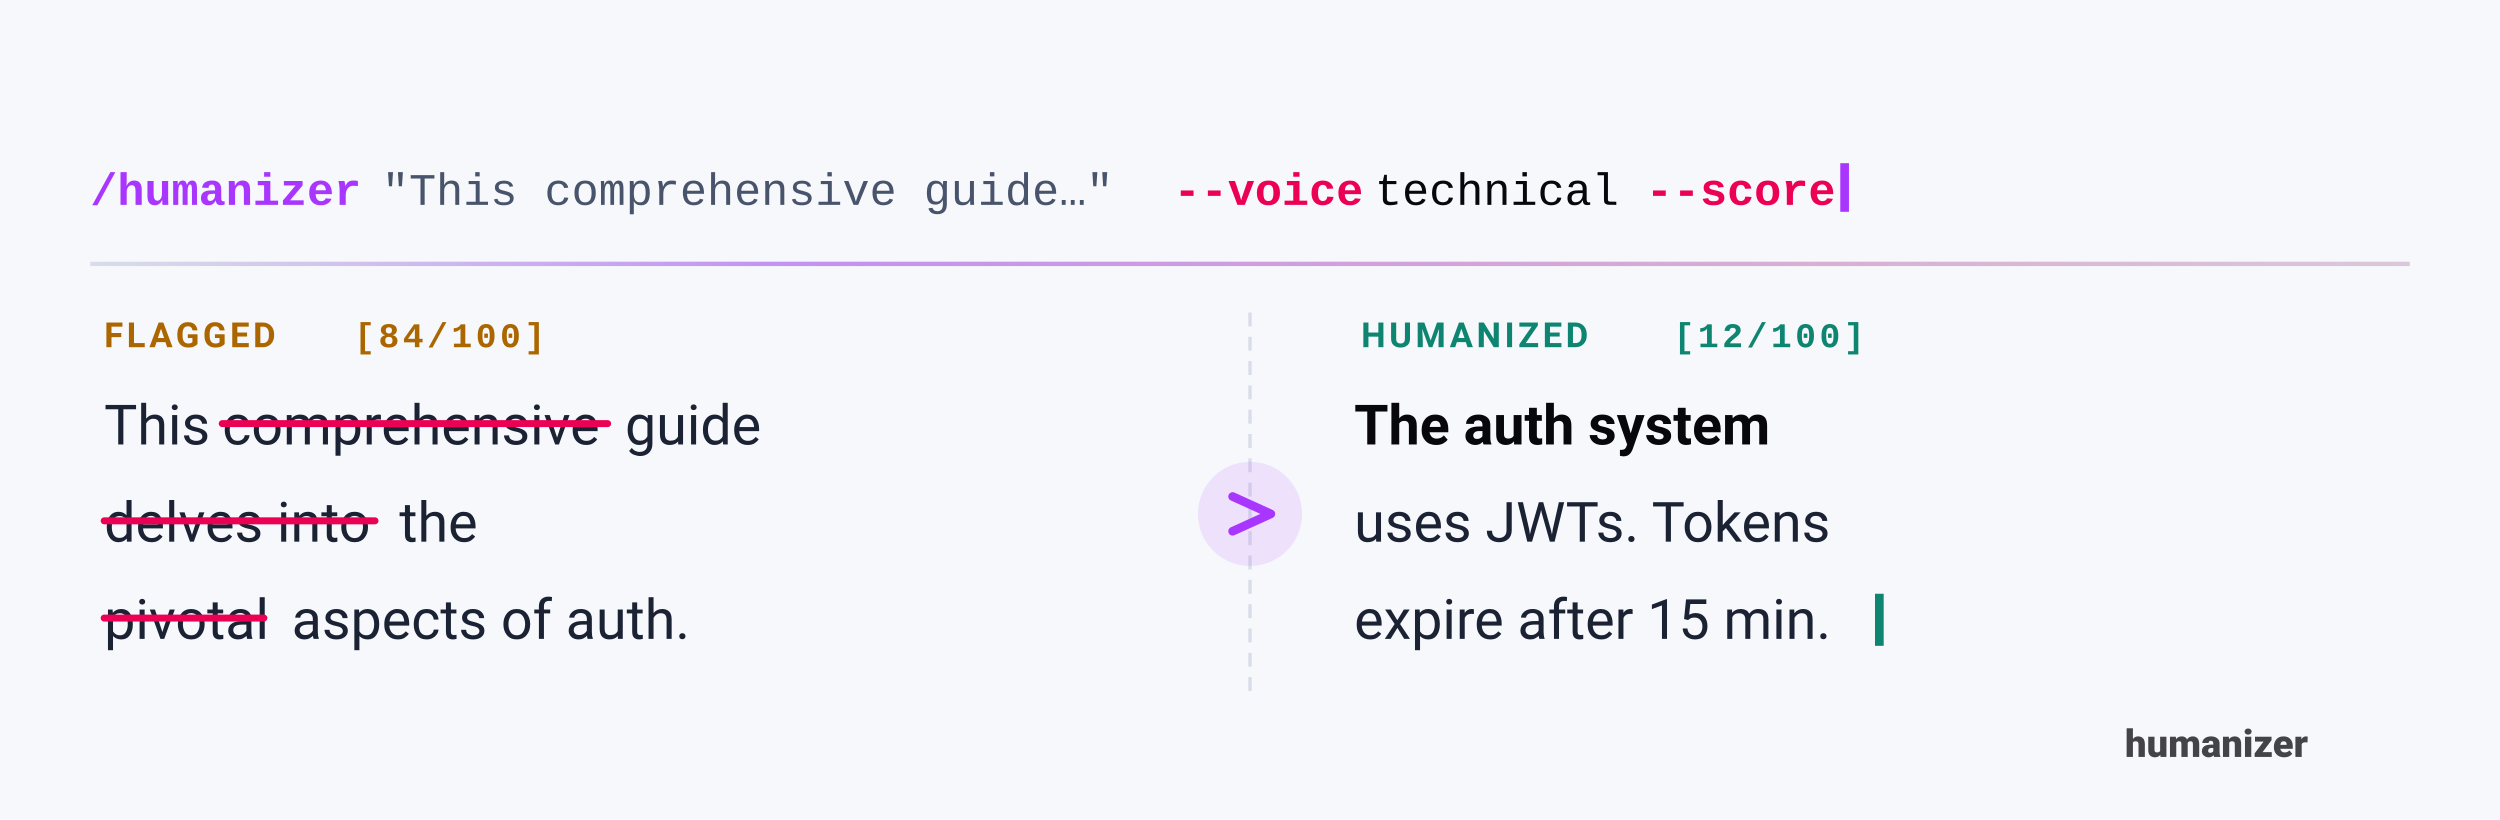
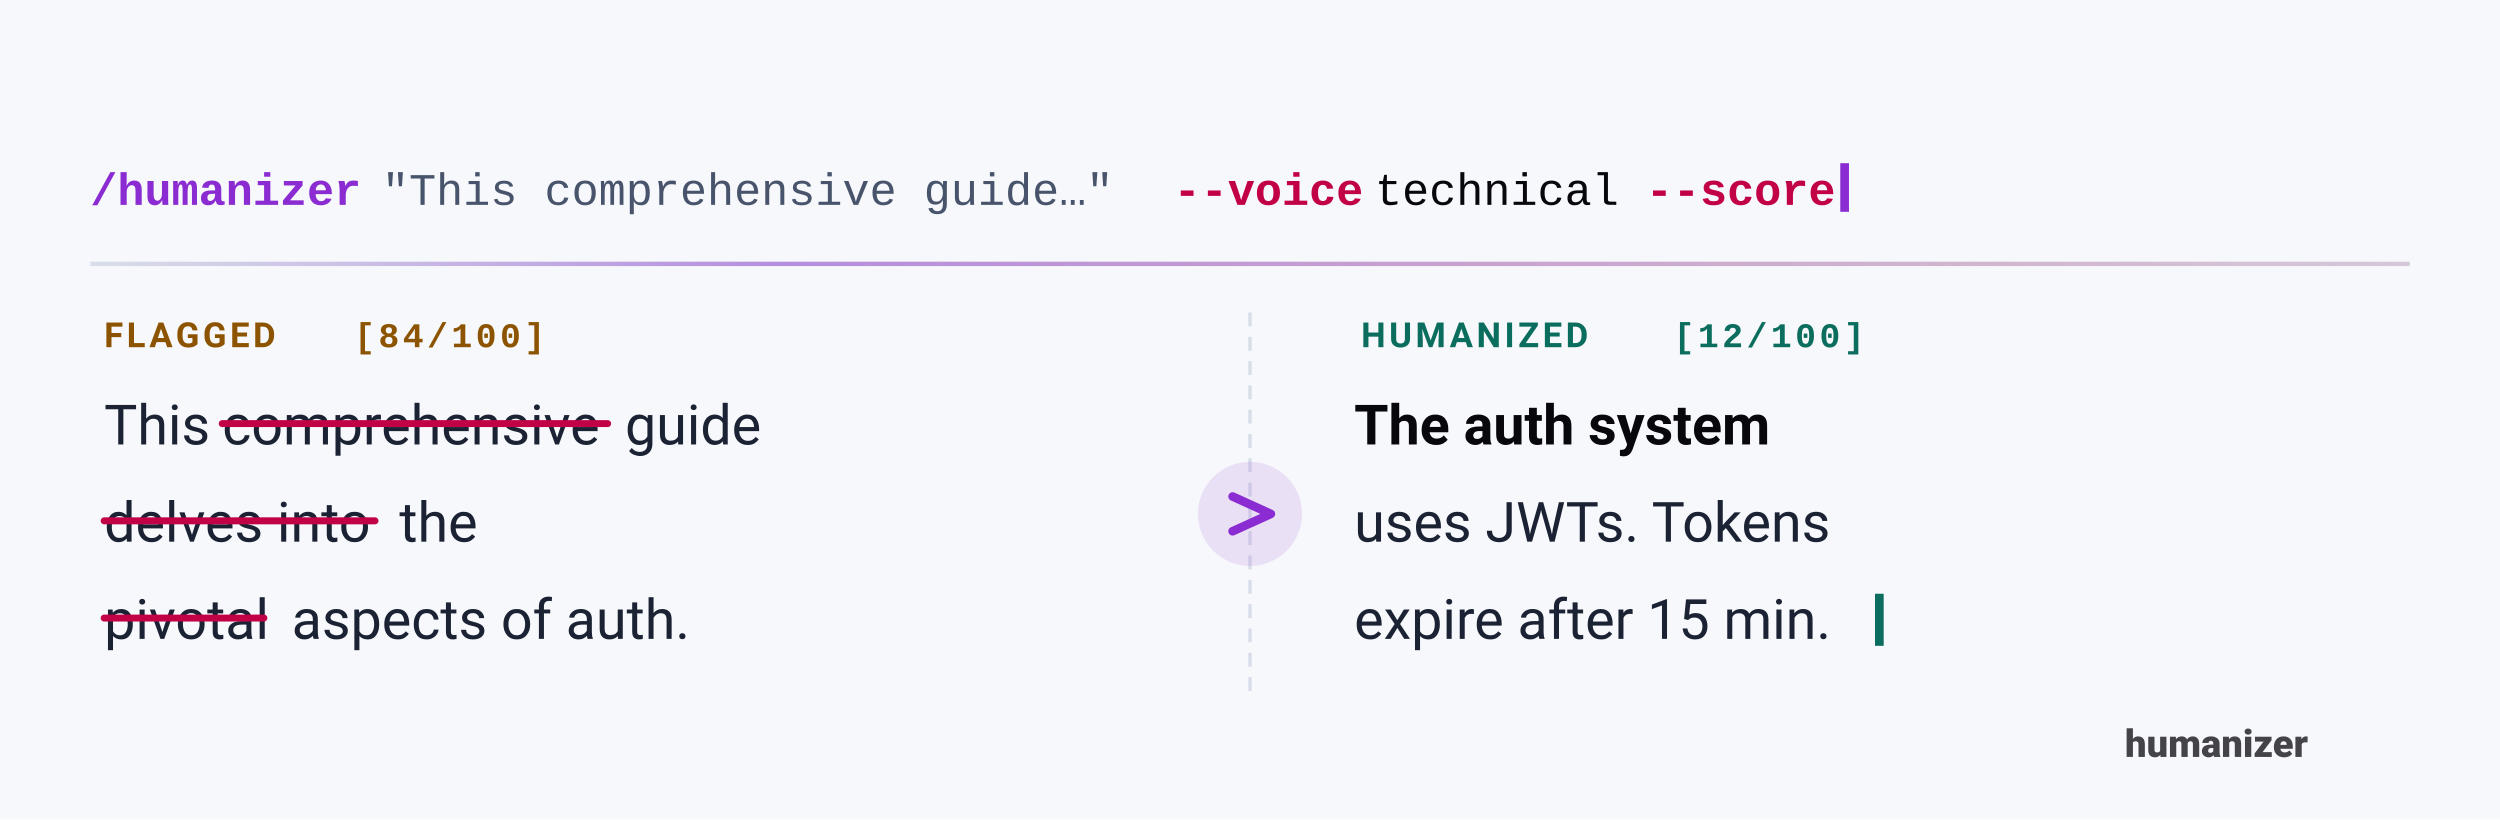
<svg xmlns="http://www.w3.org/2000/svg" viewBox="0 0 720 236" fill="none" role="img" aria-label="A manuscript page runs /humanizer with --voice technical --score. Three AI tells are flagged and struck, then replaced by clean human prose; the AI-tell score drops from 84 to 12.">
  <defs>
    <linearGradient id="tl-hairline" gradientUnits="userSpaceOnUse" x1="26" y1="76" x2="694" y2="76">
-       <stop offset="0%" stop-color="#A836FF" stop-opacity="0" />
-       <stop offset="30%" stop-color="#A836FF" stop-opacity="0.45" />
-       <stop offset="100%" stop-color="#EB0054" stop-opacity="0.1" />
+       <stop offset="0%" stop-color="#8A2CD1" stop-opacity="0" />
+       <stop offset="30%" stop-color="#8A2CD1" stop-opacity="0.45" />
+       <stop offset="100%" stop-color="#C10045" stop-opacity="0.1" />
    </linearGradient>
    <clipPath id="tl-cmdclip">
      <rect class="type" x="26" y="42" width="530" height="24" />
    </clipPath>
    <clipPath id="tl-humclip">
      <rect class="reveal" x="384" y="104" width="210" height="94" />
    </clipPath>
  </defs>
  <style>
    .disp { font-family: system-ui, -apple-system, 'Segoe UI', Roboto, 'Helvetica Neue', Arial, sans-serif; }
    .mono { font-family: ui-monospace, SFMono-Regular, 'SF Mono', Menlo, Consolas, 'Liberation Mono', monospace; }
    .cmd   { font-size: 13px; }
    .badge { font-size: 10px; font-weight: 700; letter-spacing: 1px; }
    .prose { font-size: 16px; fill: #1A2233; }
    .lead  { font-size: 16px; font-weight: 700; fill: #07070C; }
    .wm    { font-size: 11px; font-weight: 800; fill: #07070C; }

    @keyframes tl-type   { 0% { transform: translateX(-530px); } 20%,92% { transform: translateX(0); } 100% { transform: translateX(-530px); } }
    .type { animation: tl-type 7s ease-in-out infinite; }

    @keyframes tl-reveal { 0%,52% { transform: translateX(-210px); } 68%,92% { transform: translateX(0); } 100% { transform: translateX(-210px); } }
    .reveal { animation: tl-reveal 7s ease-in-out infinite; }

    @keyframes tl-s1 { 0%,30% { stroke-dashoffset: 120; } 42%,92% { stroke-dashoffset: 0; } 100% { stroke-dashoffset: 120; } }
    @keyframes tl-s2 { 0%,33% { stroke-dashoffset: 120; } 45%,92% { stroke-dashoffset: 0; } 100% { stroke-dashoffset: 120; } }
    @keyframes tl-s3 { 0%,36% { stroke-dashoffset: 120; } 48%,92% { stroke-dashoffset: 0; } 100% { stroke-dashoffset: 120; } }
    .s1 { animation: tl-s1 7s ease-out infinite; }
    .s2 { animation: tl-s2 7s ease-out infinite; }
    .s3 { animation: tl-s3 7s ease-out infinite; }

-     @keyframes tl-flag { 0%,26% { fill: #1A2233; } 34%,92% { fill: #EB0054; } 100% { fill: #1A2233; } }
+     @keyframes tl-flag { 0%,26% { fill: #1A2233; } 34%,92% { fill: #C10045; } 100% { fill: #1A2233; } }
    .flag { animation: tl-flag 7s ease-in-out infinite; }

    @keyframes tl-score { 0%,56% { opacity: 0; } 66%,92% { opacity: 1; } 100% { opacity: 0; } }
    .score { animation: tl-score 7s ease-in-out infinite; }

    @keyframes tl-arrow { 0%,46% { opacity: 0.25; } 56%,92% { opacity: 1; } 100% { opacity: 0.25; } }
    .arrow { animation: tl-arrow 7s ease-in-out infinite; }

    @keyframes tl-caret { 0%,49% { opacity: 1; } 50%,100% { opacity: 0; } }
    .caret { animation: tl-caret 0.9s steps(1,end) infinite; }

    @media (prefers-reduced-motion: reduce) {
      * { animation: none !important; }
    }
  </style>
  <rect width="720" height="236" fill="#F7F8FB" />
  <g clip-path="url(#tl-cmdclip)" class="mono cmd">
-     <text x="26" y="59" fill="#A836FF" font-weight="700">/humanizer</text>
+     <text x="26" y="59" fill="#8A2CD1" font-weight="700">/humanizer</text>
    <text x="110" y="59" fill="#48546B">"This comprehensive guide…"</text>
-     <text x="338" y="59" fill="#EB0054" font-weight="700">--voice</text>
+     <text x="338" y="59" fill="#C10045" font-weight="700">--voice</text>
    <text x="396" y="59" fill="#07070C">technical</text>
-     <text x="474" y="59" fill="#EB0054" font-weight="700">--score</text>
-     <rect class="caret" x="530" y="47" width="2.5" height="14" fill="#A836FF" />
+     <text x="474" y="59" fill="#C10045" font-weight="700">--score</text>
+     <rect class="caret" x="530" y="47" width="2.5" height="14" fill="#8A2CD1" />
  </g>
  <line x1="26" y1="76" x2="694" y2="76" stroke="#D8DEE9" stroke-width="1.25" />
  <line x1="26" y1="76" x2="694" y2="76" stroke="url(#tl-hairline)" stroke-width="1.25" />
-   <text class="disp badge" x="30" y="100" fill="#AB6600">FLAGGED</text>
-   <text class="mono badge" x="102" y="100" fill="#AB6600">[84/100]</text>
-   <text class="disp badge" x="392" y="100" fill="#0E8571">HUMANIZED</text>
+   <text class="disp badge" x="30" y="100" fill="#8C5400">FLAGGED</text>
+   <text class="mono badge" x="102" y="100" fill="#8C5400">[84/100]</text>
+   <text class="disp badge" x="392" y="100" fill="#0B6D5D">HUMANIZED</text>
  <g class="score" opacity="1">
-     <text class="mono badge" x="482" y="100" fill="#0E8571">[12/100]</text>
+     <text class="mono badge" x="482" y="100" fill="#0B6D5D">[12/100]</text>
  </g>
  <g>
    <text class="disp prose" x="30" y="128">This</text>
-     <text class="disp prose flag" x="64" y="128" fill="#EB0054">comprehensive</text>
+     <text class="disp prose flag" x="64" y="128" fill="#C10045">comprehensive</text>
    <text class="disp prose" x="180" y="128">guide</text>
-     <line class="s1" x1="64" y1="122" x2="175" y2="122" stroke="#EB0054" stroke-width="2" stroke-linecap="round" stroke-dasharray="120 120" stroke-dashoffset="0" />
-     <text class="disp prose flag" x="30" y="156" fill="#EB0054">delves into</text>
+     <line class="s1" x1="64" y1="122" x2="175" y2="122" stroke="#C10045" stroke-width="2" stroke-linecap="round" stroke-dasharray="120 120" stroke-dashoffset="0" />
+     <text class="disp prose flag" x="30" y="156" fill="#C10045">delves into</text>
    <text class="disp prose" x="115" y="156">the</text>
-     <line class="s2" x1="30" y1="150" x2="108" y2="150" stroke="#EB0054" stroke-width="2" stroke-linecap="round" stroke-dasharray="120 120" stroke-dashoffset="0" />
-     <text class="disp prose flag" x="30" y="184" fill="#EB0054">pivotal</text>
+     <line class="s2" x1="30" y1="150" x2="108" y2="150" stroke="#C10045" stroke-width="2" stroke-linecap="round" stroke-dasharray="120 120" stroke-dashoffset="0" />
+     <text class="disp prose flag" x="30" y="184" fill="#C10045">pivotal</text>
    <text class="disp prose" x="84" y="184">aspects of auth.</text>
-     <line class="s3" x1="30" y1="178" x2="76" y2="178" stroke="#EB0054" stroke-width="2" stroke-linecap="round" stroke-dasharray="120 120" stroke-dashoffset="0" />
+     <line class="s3" x1="30" y1="178" x2="76" y2="178" stroke="#C10045" stroke-width="2" stroke-linecap="round" stroke-dasharray="120 120" stroke-dashoffset="0" />
  </g>
  <line x1="360" y1="90" x2="360" y2="200" stroke="#D8DEE9" stroke-width="1" stroke-dasharray="4 3" />
  <g class="arrow" opacity="1" transform="translate(360,148)">
-     <circle cx="0" cy="0" r="15" fill="#A836FF" opacity="0.12" />
-     <path d="M-5 -5 L6 0 L-5 5" stroke="#A836FF" stroke-width="2.5" stroke-linecap="round" stroke-linejoin="round" fill="none" />
+     <circle cx="0" cy="0" r="15" fill="#8A2CD1" opacity="0.12" />
+     <path d="M-5 -5 L6 0 L-5 5" stroke="#8A2CD1" stroke-width="2.5" stroke-linecap="round" stroke-linejoin="round" fill="none" />
  </g>
  <g clip-path="url(#tl-humclip)">
    <text class="disp lead" x="390" y="128">The auth system</text>
    <text class="disp prose" x="390" y="156">uses JWTs. Tokens</text>
    <text class="disp prose" x="390" y="184">expire after 15 min.</text>
-     <rect class="caret" x="540" y="171" width="2.5" height="15" fill="#0E8571" />
+     <rect class="caret" x="540" y="171" width="2.5" height="15" fill="#0B6D5D" />
  </g>
  <text class="disp wm" x="612" y="218" opacity="0.75">humanizer</text>
</svg>
